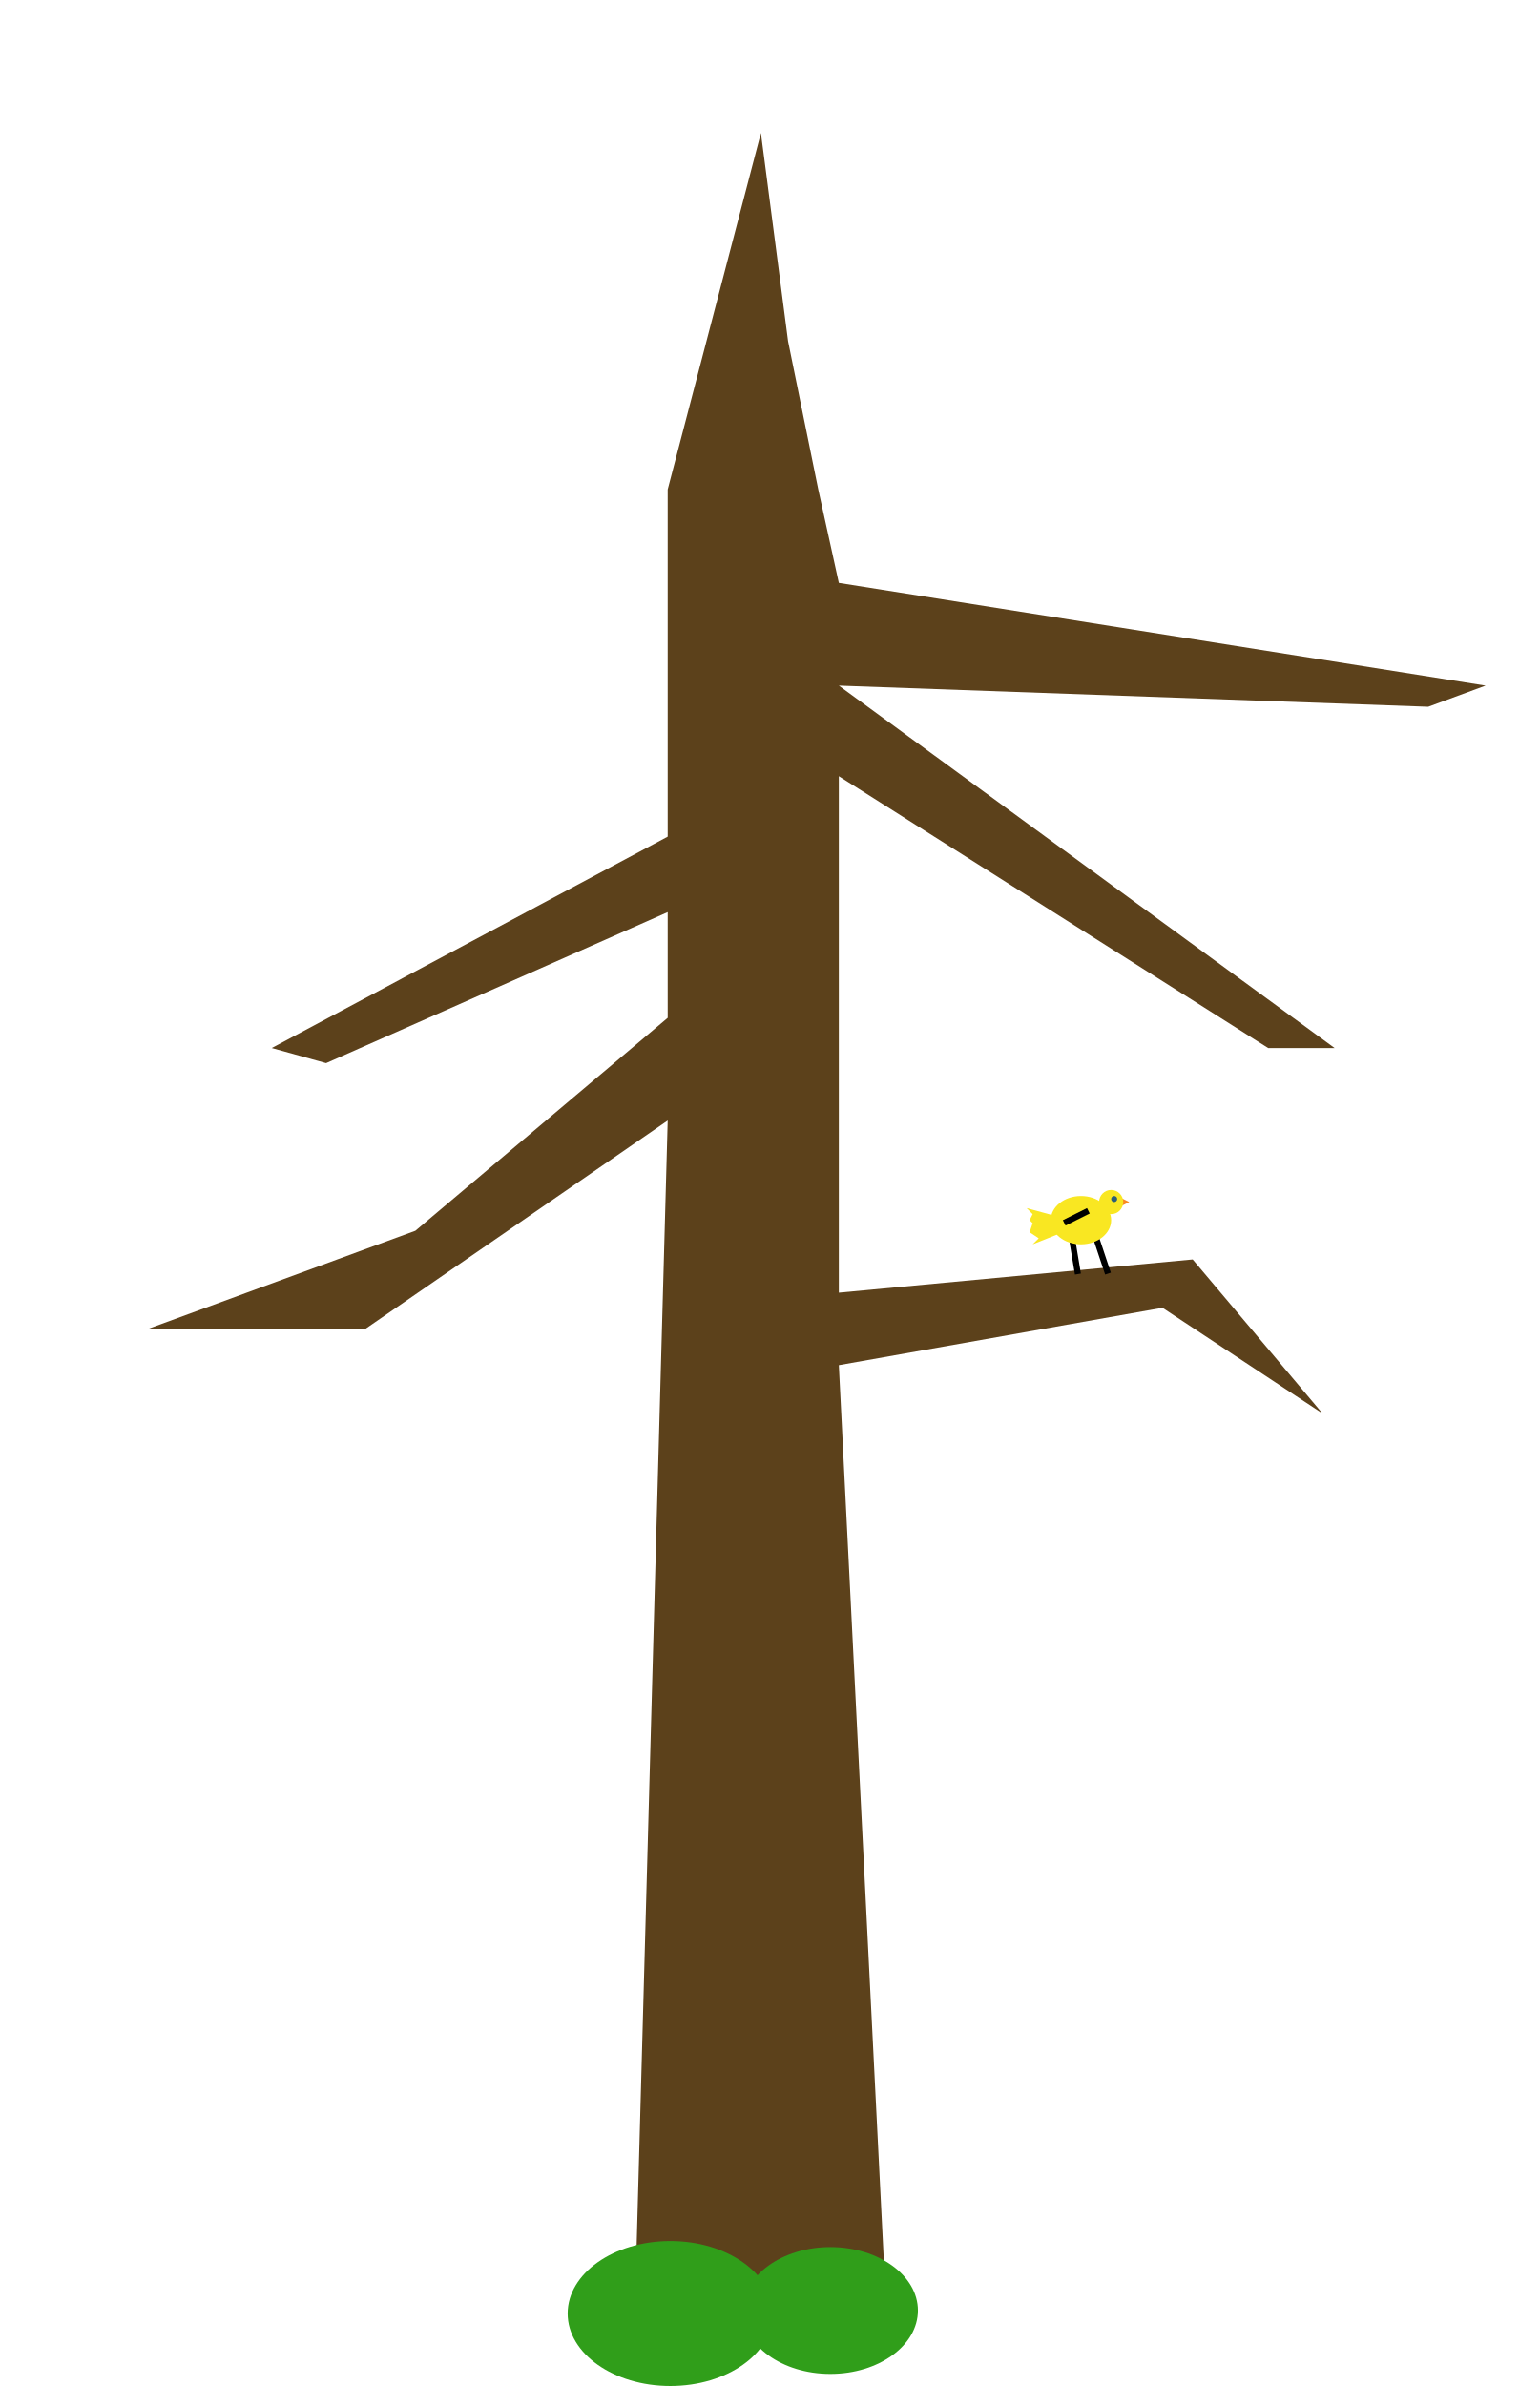
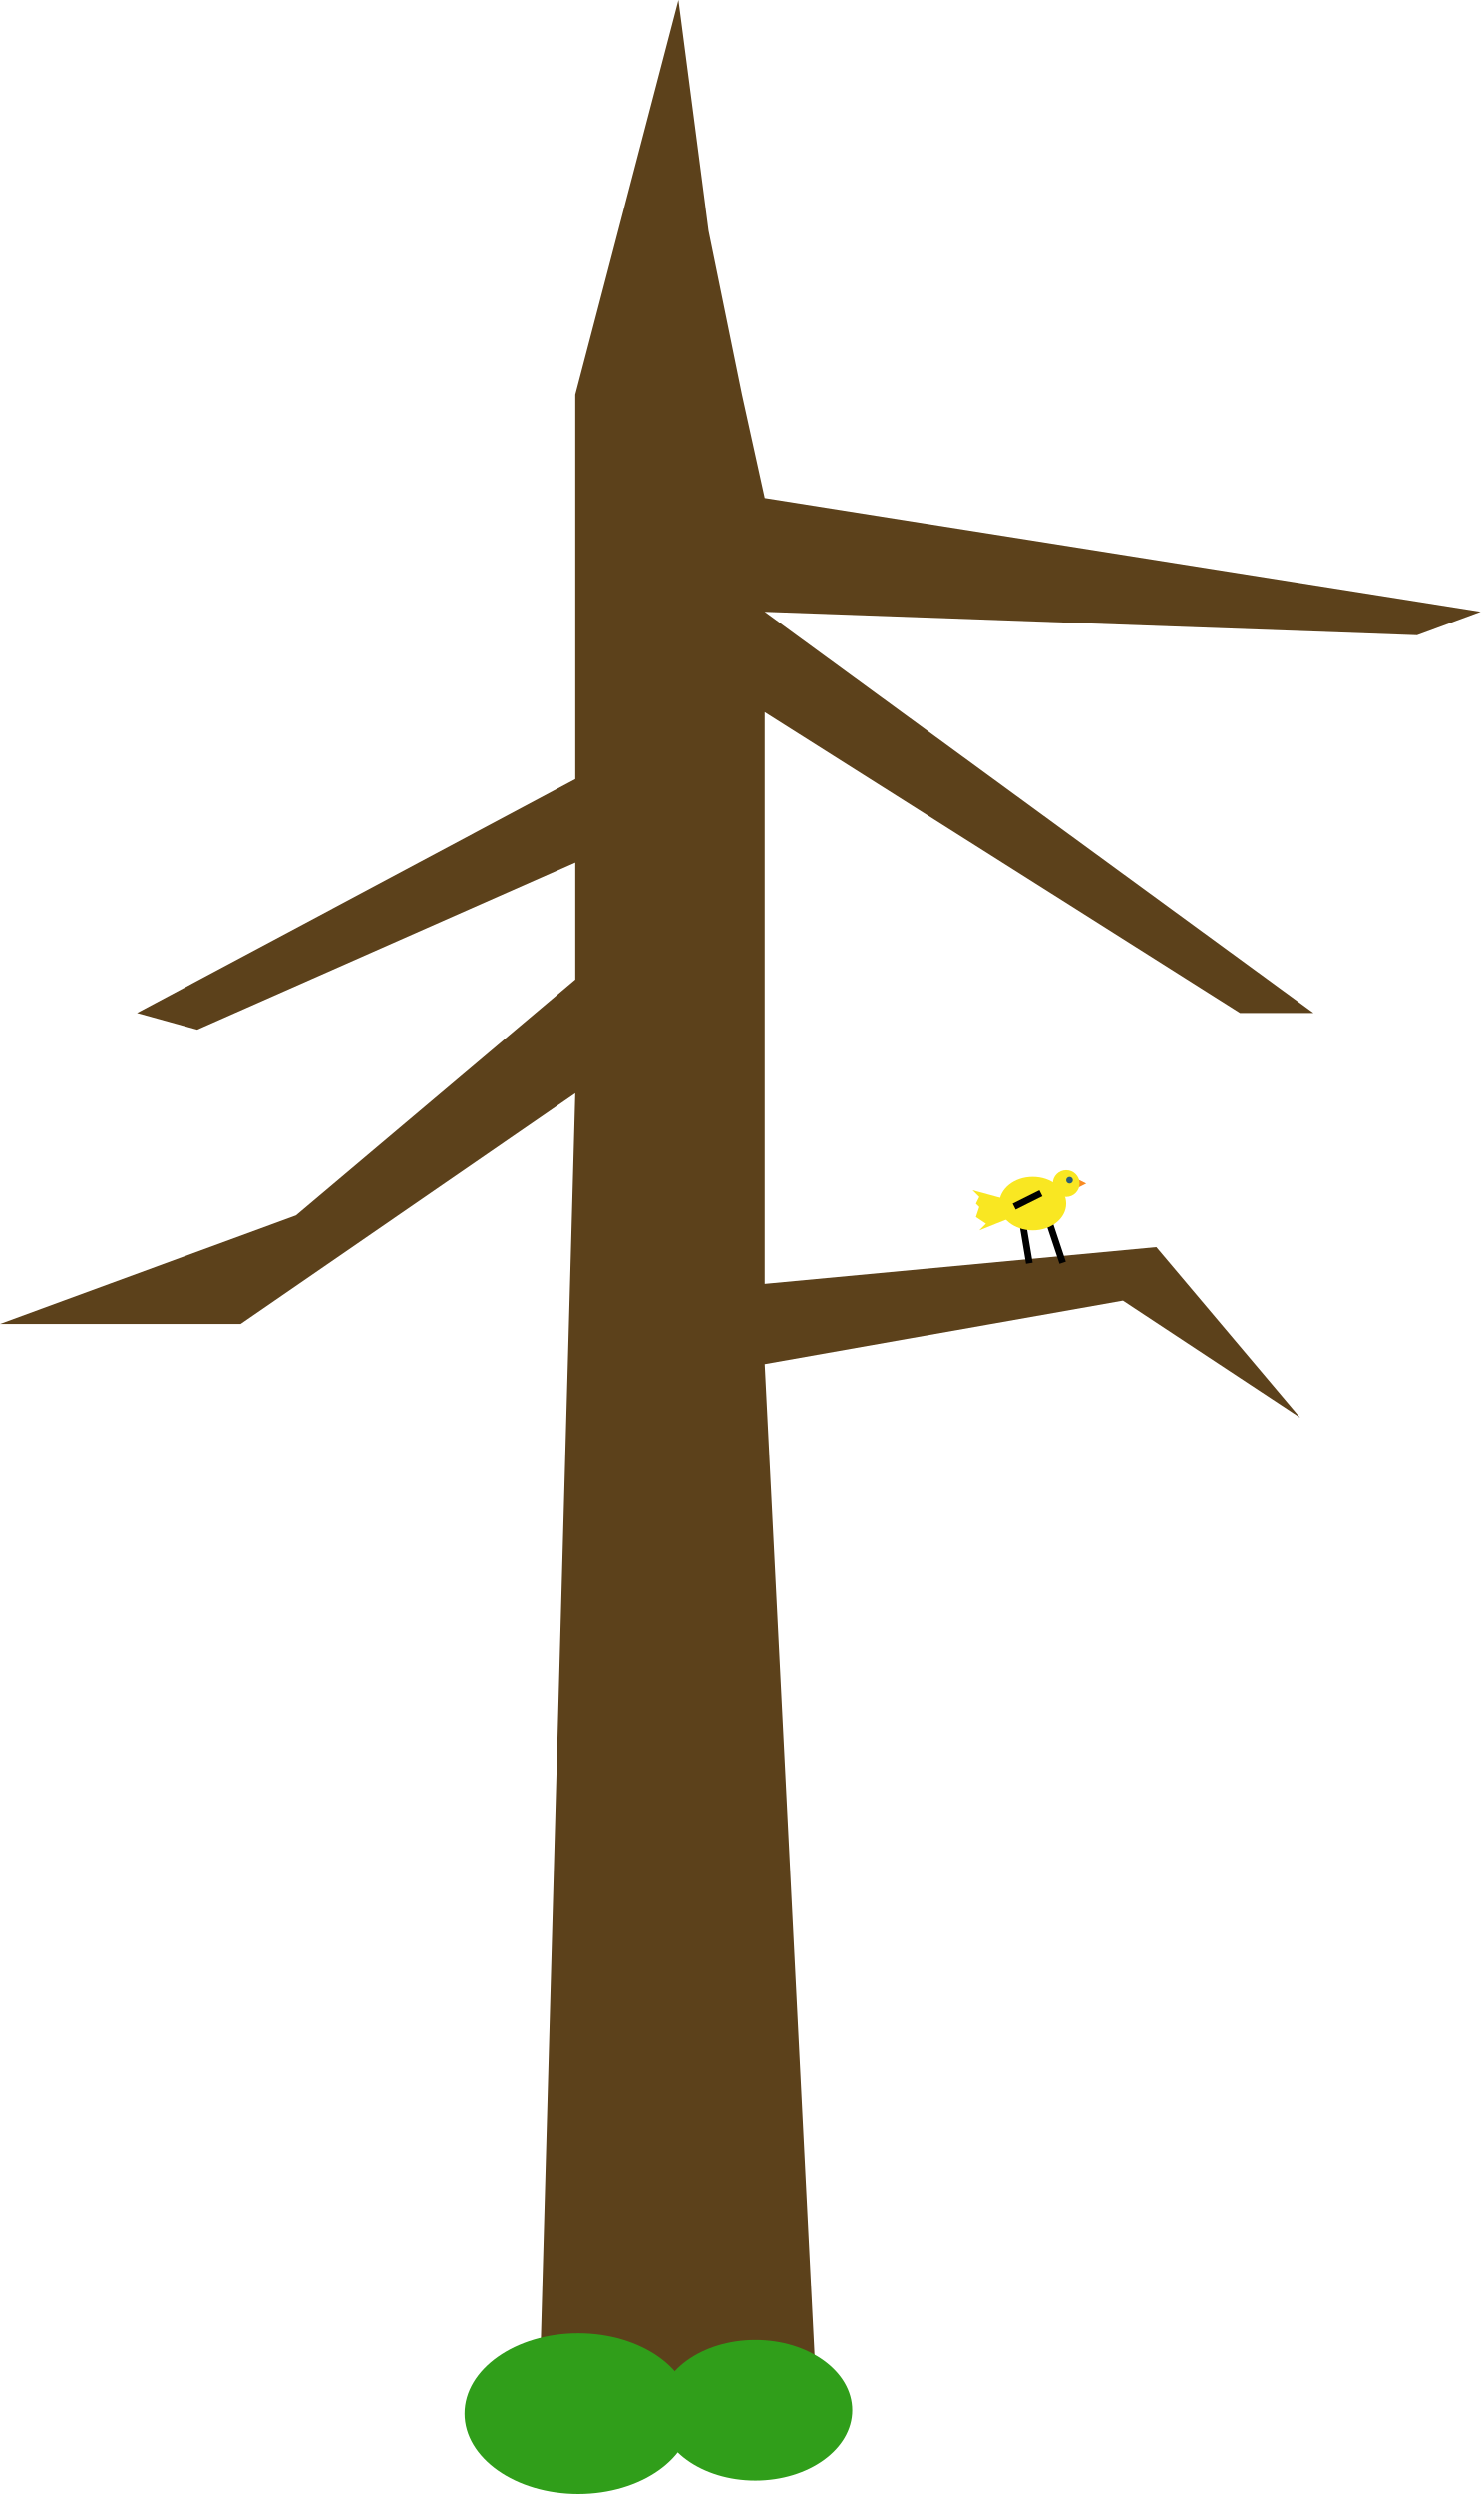
- <svg xmlns="http://www.w3.org/2000/svg" width="255" height="395" viewBox="0 0 255 395" fill="none">
-   <path d="M126 22L130.5 56.5L135.5 81.031L138.904 96.5L246 113.5L236.5 117L138.904 113.5L221 173.5H210L138.904 128.5V197V214L197.5 208.5L219 234L192.5 216.5L138.904 226L147 387H105L110.566 185.5L60.5 220H24.5L68.783 203.75L110.566 168.5V151L54 176L45 173.5L110.566 138.5V81.031L126 22Z" fill="#5C411B" />
-   <ellipse cx="111" cy="383" rx="17" ry="12" fill="#309E1A" />
-   <ellipse cx="137.5" cy="382.5" rx="14.5" ry="10.5" fill="#309E1A" />
-   <line x1="177.493" y1="204.918" x2="178.493" y2="210.918" stroke="black" />
-   <line x1="181.474" y1="204.842" x2="183.474" y2="210.842" stroke="black" />
-   <path d="M185 198L187 199L185 200V198Z" fill="#F98A22" />
-   <ellipse cx="179" cy="202" rx="5" ry="4" fill="#F9E722" />
-   <circle cx="184" cy="199" r="2" fill="#F9E722" />
-   <circle cx="184.5" cy="198.5" r="0.5" fill="#2B5D78" />
-   <line x1="180.224" y1="200.447" x2="176.224" y2="202.447" stroke="black" />
-   <path d="M170 200L175.5 201.5L176 204L171 206L172 205L170.5 204L171 202.5L170.5 202L171 201L170 200Z" fill="#F9E722" />
+ <svg xmlns="http://www.w3.org/2000/svg" width="222" height="373" viewBox="0 0 222 373" fill="none">
+   <path d="M101.5 0L106 34.5L111 59.032L114.404 74.5L221.5 91.5L212 95L114.404 91.5L196.5 151.5H185.5L114.404 106.5V175V192L173 186.5L194.5 212L168 194.5L114.404 204L122.5 365H80.5L86.066 163.5L36 198H0L44.283 181.75L86.066 146.5V129L29.5 154L20.5 151.5L86.066 116.5V59.032L101.5 0Z" fill="#5C411B" />
+   <ellipse cx="86.5" cy="361" rx="17" ry="12" fill="#309E1A" />
+   <ellipse cx="113" cy="360.5" rx="14.5" ry="10.5" fill="#309E1A" />
+   <line x1="152.993" y1="182.918" x2="153.993" y2="188.918" stroke="black" />
+   <line x1="156.974" y1="182.842" x2="158.974" y2="188.842" stroke="black" />
+   <path d="M160.5 176L162.5 177L160.5 178V176Z" fill="#F98A22" />
+   <ellipse cx="154.5" cy="180" rx="5" ry="4" fill="#F9E722" />
+   <circle cx="159.5" cy="177" r="2" fill="#F9E722" />
+   <circle cx="160" cy="176.5" r="0.5" fill="#2B5D78" />
+   <line x1="155.724" y1="178.447" x2="151.724" y2="180.447" stroke="black" />
+   <path d="M145.5 178L151 179.5L151.5 182L146.5 184L147.5 183L146 182L146.5 180.5L146 180L146.5 179L145.5 178Z" fill="#F9E722" />
</svg>
